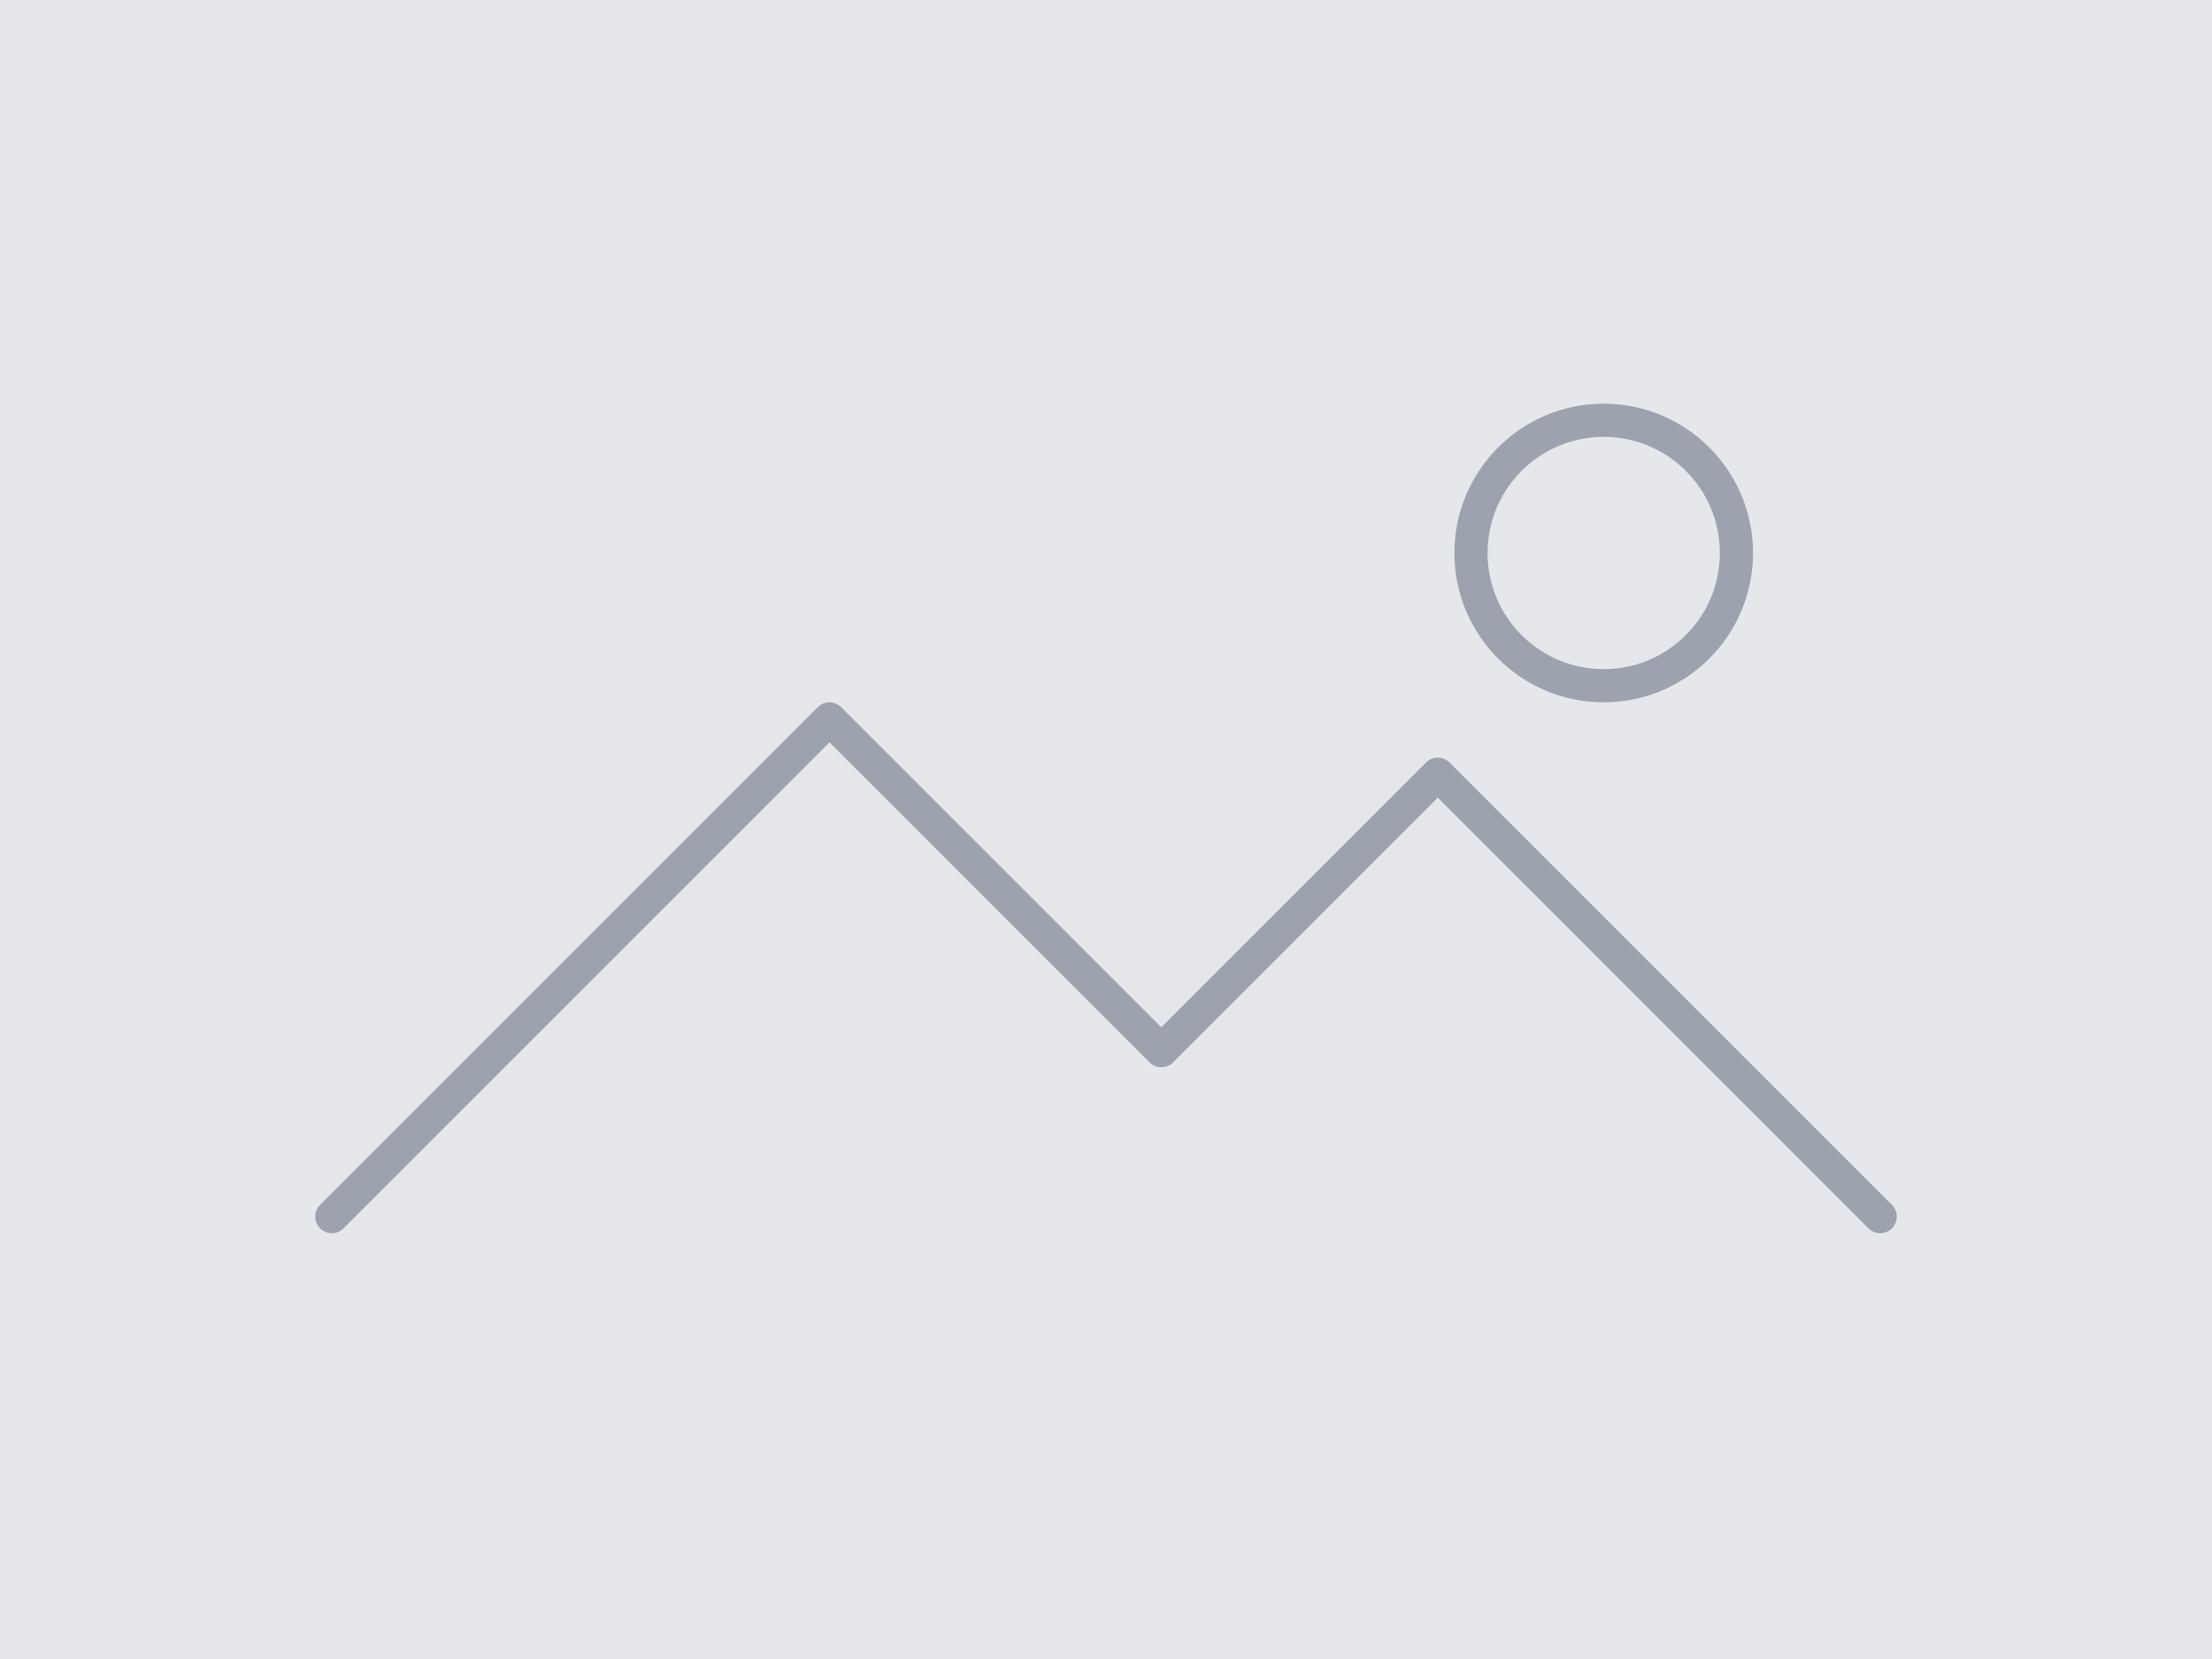
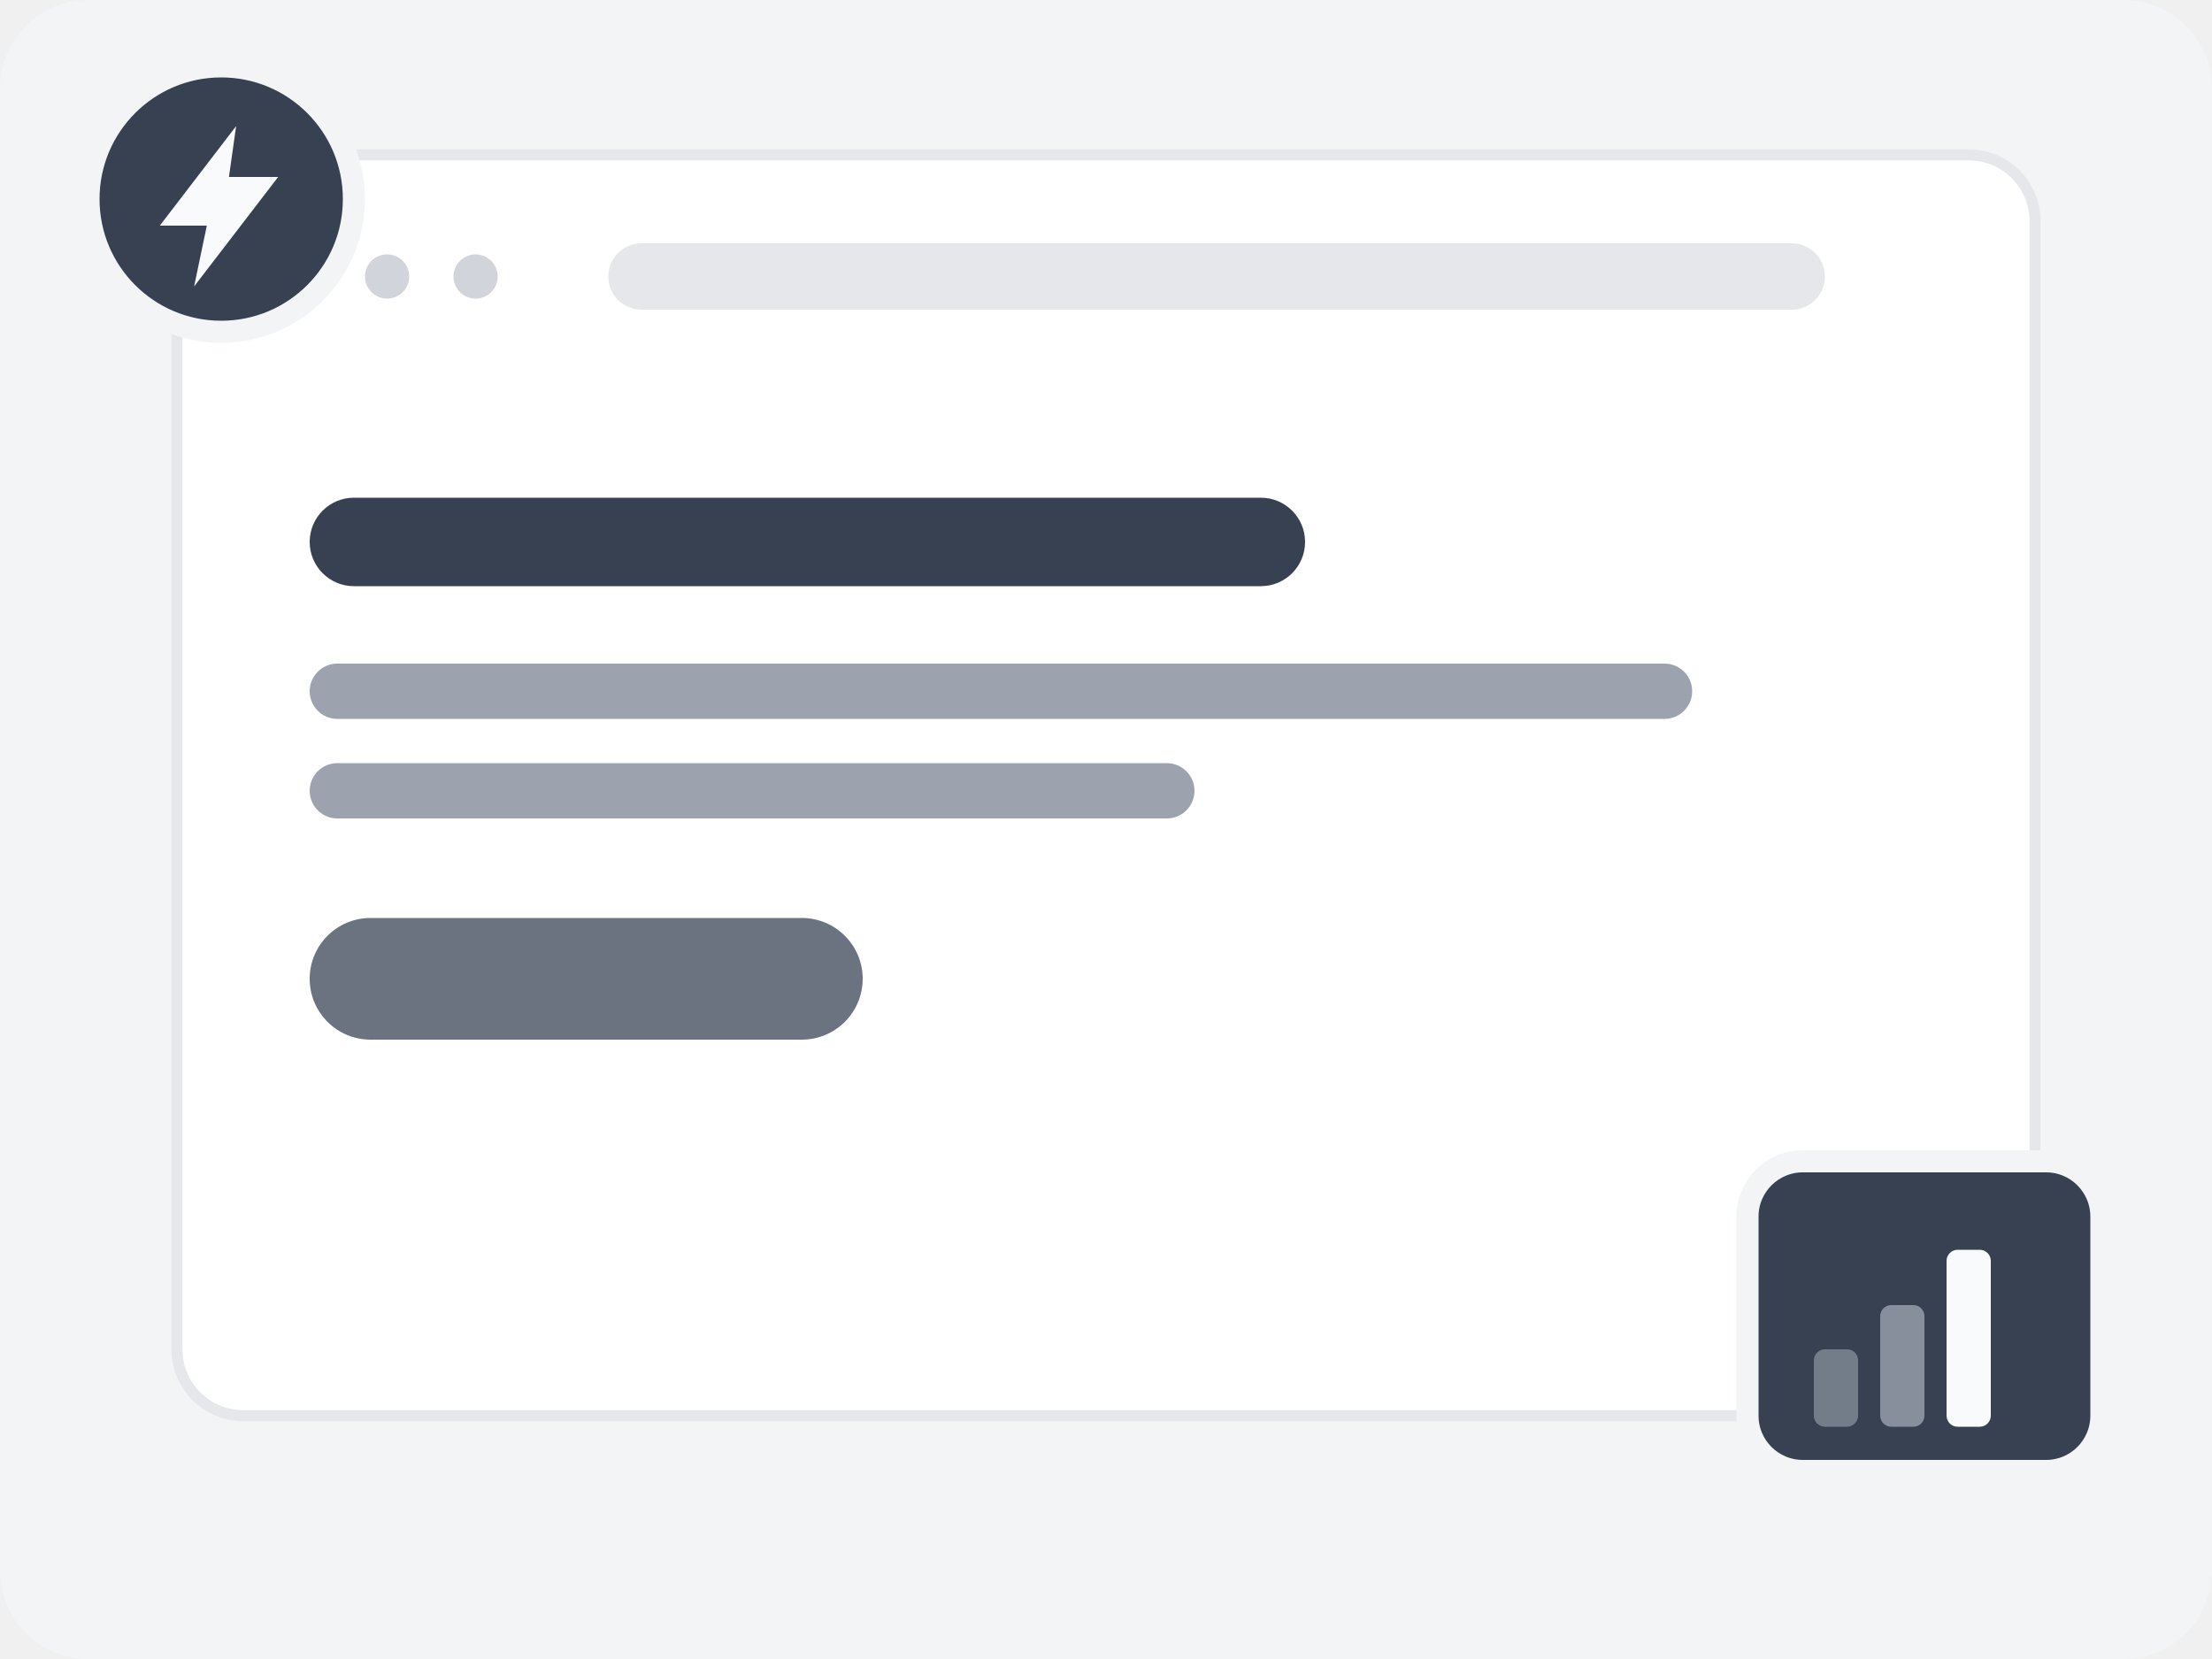
<svg xmlns="http://www.w3.org/2000/svg" width="400" height="300" viewBox="0 0 400 300" fill="none">
-   <rect width="400" height="300" fill="#e5e7eb" />
-   <path d="M60 220L150 130L210 190L260 140L340 220" stroke="#9ca3af" stroke-width="6" stroke-linecap="round" stroke-linejoin="round" />
-   <circle cx="290" cy="100" r="24" stroke="#9ca3af" stroke-width="6" />
+   <rect width="400" height="300" rx="16" fill="#F3F4F6" />
+   <rect x="32" y="28" width="336" height="228" rx="12" fill="#FFFFFF" stroke="#E5E7EB" stroke-width="2" />
+   <circle cx="54" cy="50" r="4" fill="#D1D5DB" />
+   <circle cx="70" cy="50" r="4" fill="#D1D5DB" />
+   <circle cx="86" cy="50" r="4" fill="#D1D5DB" />
+   <rect x="110" y="44" width="220" height="12" rx="6" fill="#E5E7EB" />
+   <rect x="56" y="90" width="180" height="16" rx="8" fill="#374151" />
+   <rect x="56" y="120" width="250" height="10" rx="5" fill="#9CA3AF" />
+   <rect x="56" y="138" width="160" height="10" rx="5" fill="#9CA3AF" />
+   <rect x="56" y="166" width="100" height="22" rx="11" fill="#6B7280" />
+   <circle cx="40" cy="36" r="24" fill="#374151" stroke="#F3F4F6" stroke-width="4" />
+   <path d="M42.7 22.8L28.9 40.8H37.4L35.1 51.8L50.3 32H41.4L42.7 22.8Z" fill="#F9FAFB" />
+   <rect x="316" y="210" width="64" height="56" rx="10" fill="#374151" stroke="#F3F4F6" stroke-width="4" />
+   <rect x="328" y="244" width="8" height="14" rx="2" fill="#9CA3AF" fill-opacity="0.6" />
+   <rect x="340" y="236" width="8" height="22" rx="2" fill="#9CA3AF" fill-opacity="0.8" />
+   <rect x="352" y="226" width="8" height="32" rx="2" fill="#F9FAFB" />
</svg>
